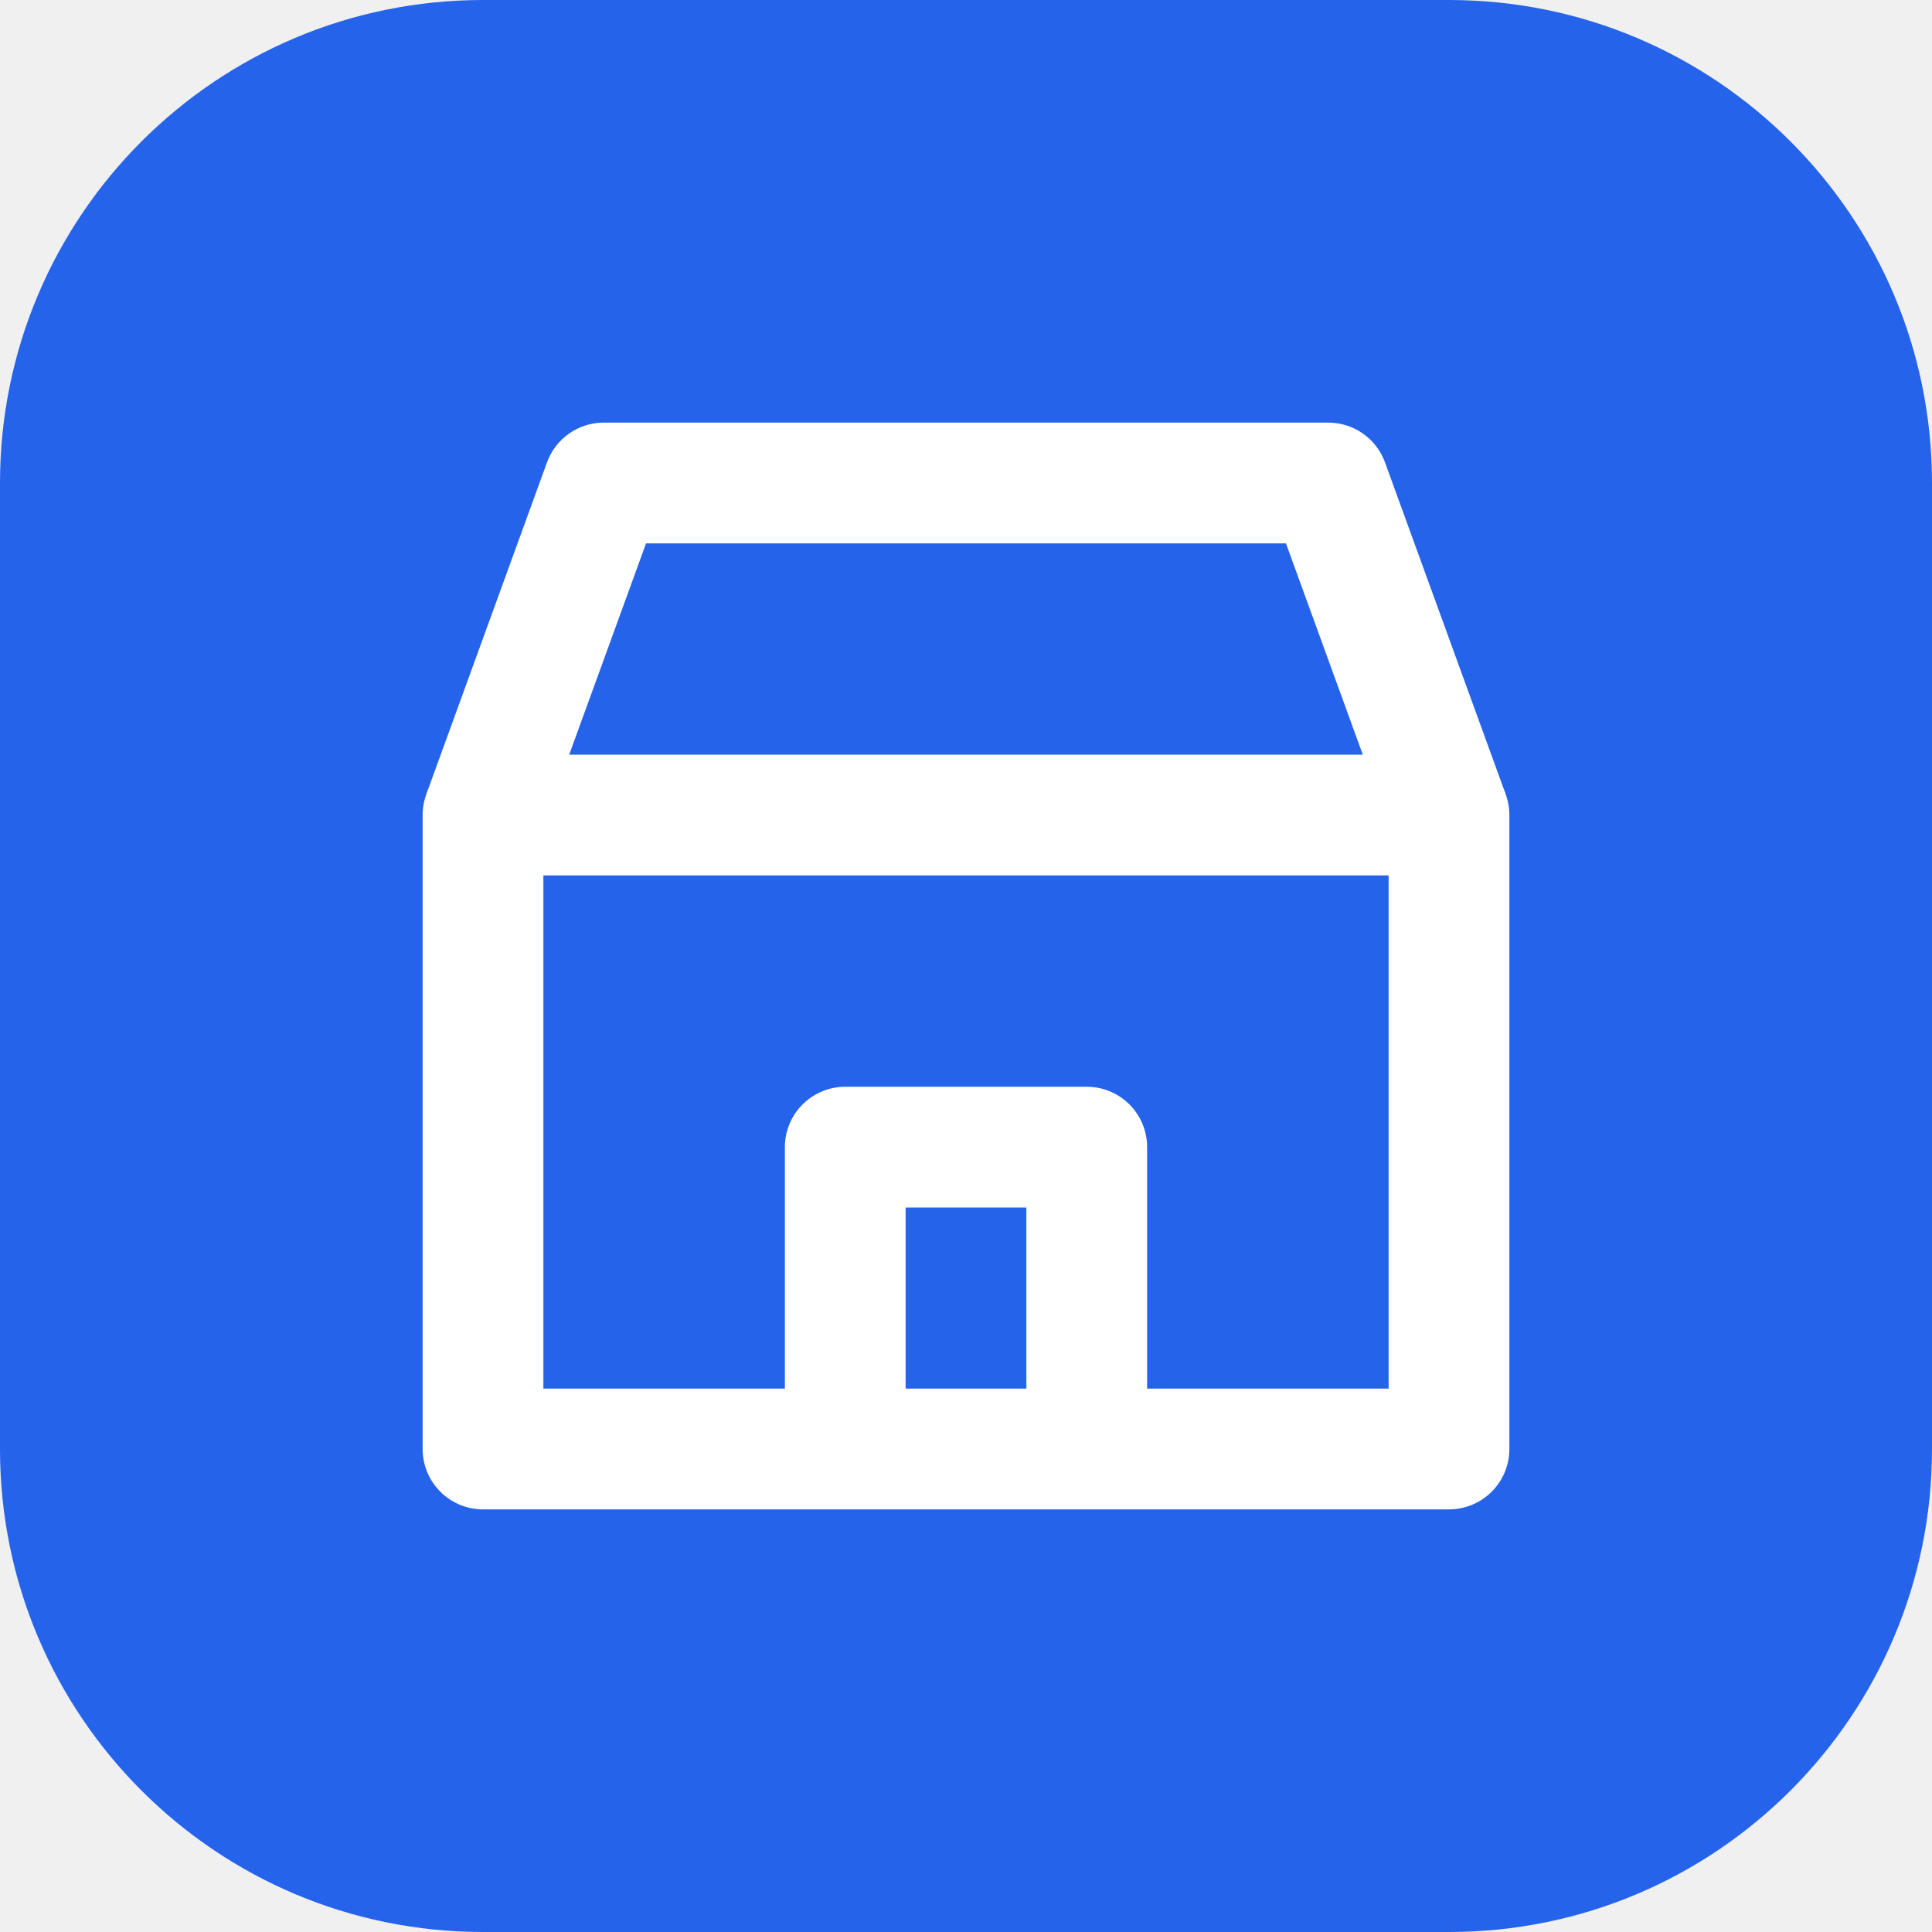
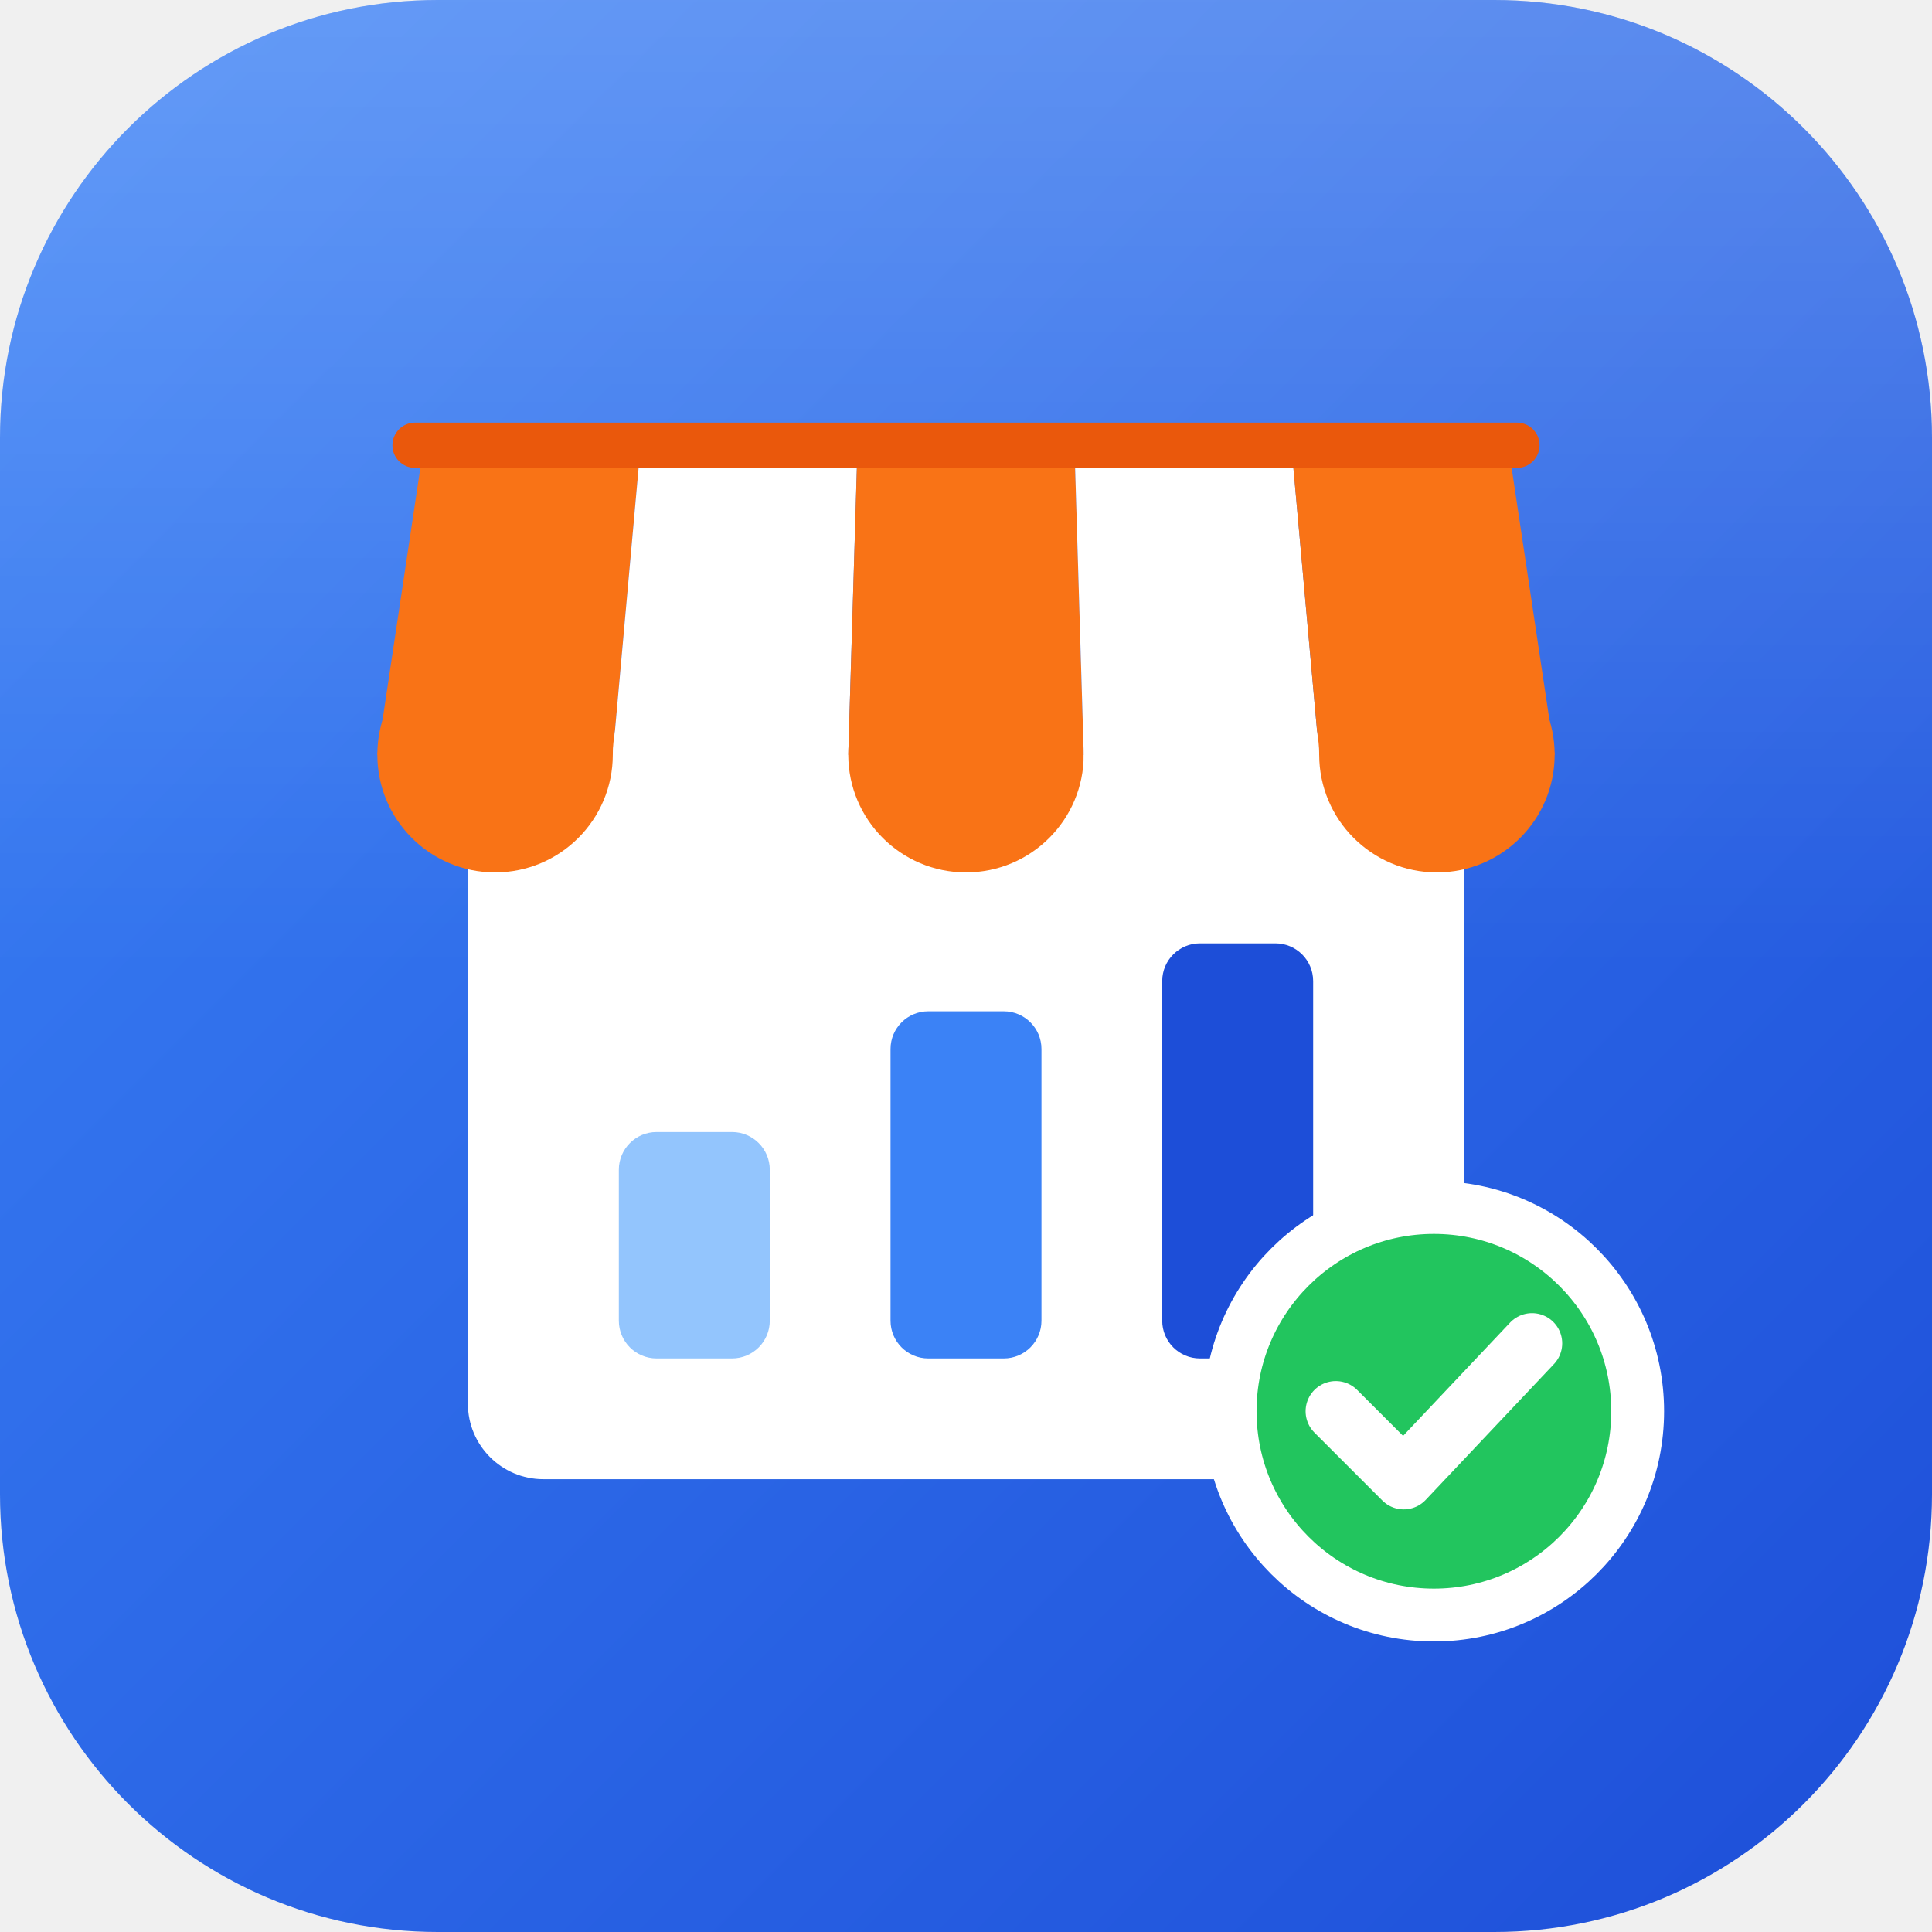
- <svg xmlns="http://www.w3.org/2000/svg" viewBox="0 0 32 32">
-   <rect width="32" height="32" rx="8" fill="#2563eb" />
-   <path d="M8 13.5 10 8h12l2 5.5" fill="none" stroke="#fff" stroke-width="2" stroke-linejoin="round" />
-   <path d="M8 13.5h16v10.5H8z" fill="none" stroke="#fff" stroke-width="2" stroke-linejoin="round" />
-   <path d="M14 24v-5h4v5" fill="none" stroke="#fff" stroke-width="2" stroke-linejoin="round" />
+ <svg xmlns="http://www.w3.org/2000/svg" viewBox="0 0 512 512">
+   <defs>
+     <linearGradient id="bg" x1="0" y1="0" x2="1" y2="1">
+       <stop offset="0" stop-color="#3b82f6" />
+       <stop offset="1" stop-color="#1d4ed8" />
+     </linearGradient>
+     <linearGradient id="shine" x1="0" y1="0" x2="0" y2="1">
+       <stop offset="0" stop-color="#fff" stop-opacity=".22" />
+       <stop offset=".5" stop-color="#fff" stop-opacity="0" />
+     </linearGradient>
+   </defs>
+   <rect width="512" height="512" rx="116" fill="url(#bg)" />
+   <rect width="512" height="512" rx="116" fill="url(#shine)" />
+   <rect x="124" y="200" width="264" height="192" rx="20" fill="#fff" />
+   <polygon points="112,120 169.6,120 162.4,200 100,200" fill="#f97316" />
+   <polygon points="169.6,120 227.2,120 224.8,200 162.4,200" fill="#fff" />
+   <polygon points="227.2,120 284.8,120 287.2,200 224.8,200" fill="#f97316" />
+   <polygon points="284.8,120 342.4,120 349.6,200 287.2,200" fill="#fff" />
+   <polygon points="342.4,120 400,120 412,200 349.6,200" fill="#f97316" />
+   <circle cx="131.2" cy="200" r="31.2" fill="#f97316" />
+   <circle cx="193.6" cy="200" r="31.2" fill="#fff" />
+   <circle cx="256" cy="200" r="31.2" fill="#f97316" />
+   <circle cx="318.4" cy="200" r="31.2" fill="#fff" />
+   <circle cx="380.8" cy="200" r="31.2" fill="#f97316" />
+   <rect x="104" y="112" width="304" height="12" rx="6" fill="#ea580c" />
+   <rect x="164" y="300" width="40" height="60" rx="10" fill="#93c5fd" />
+   <rect x="236" y="268" width="40" height="92" rx="10" fill="#3b82f6" />
+   <rect x="308" y="250" width="40" height="110" rx="10" fill="#1d4ed8" />
+   <circle cx="380" cy="374" r="54" fill="#22c55e" stroke="#fff" stroke-width="14" />
+   <path d="M354 374 L372 392 L406 356" fill="none" stroke="#fff" stroke-width="16" stroke-linecap="round" stroke-linejoin="round" />
</svg>
